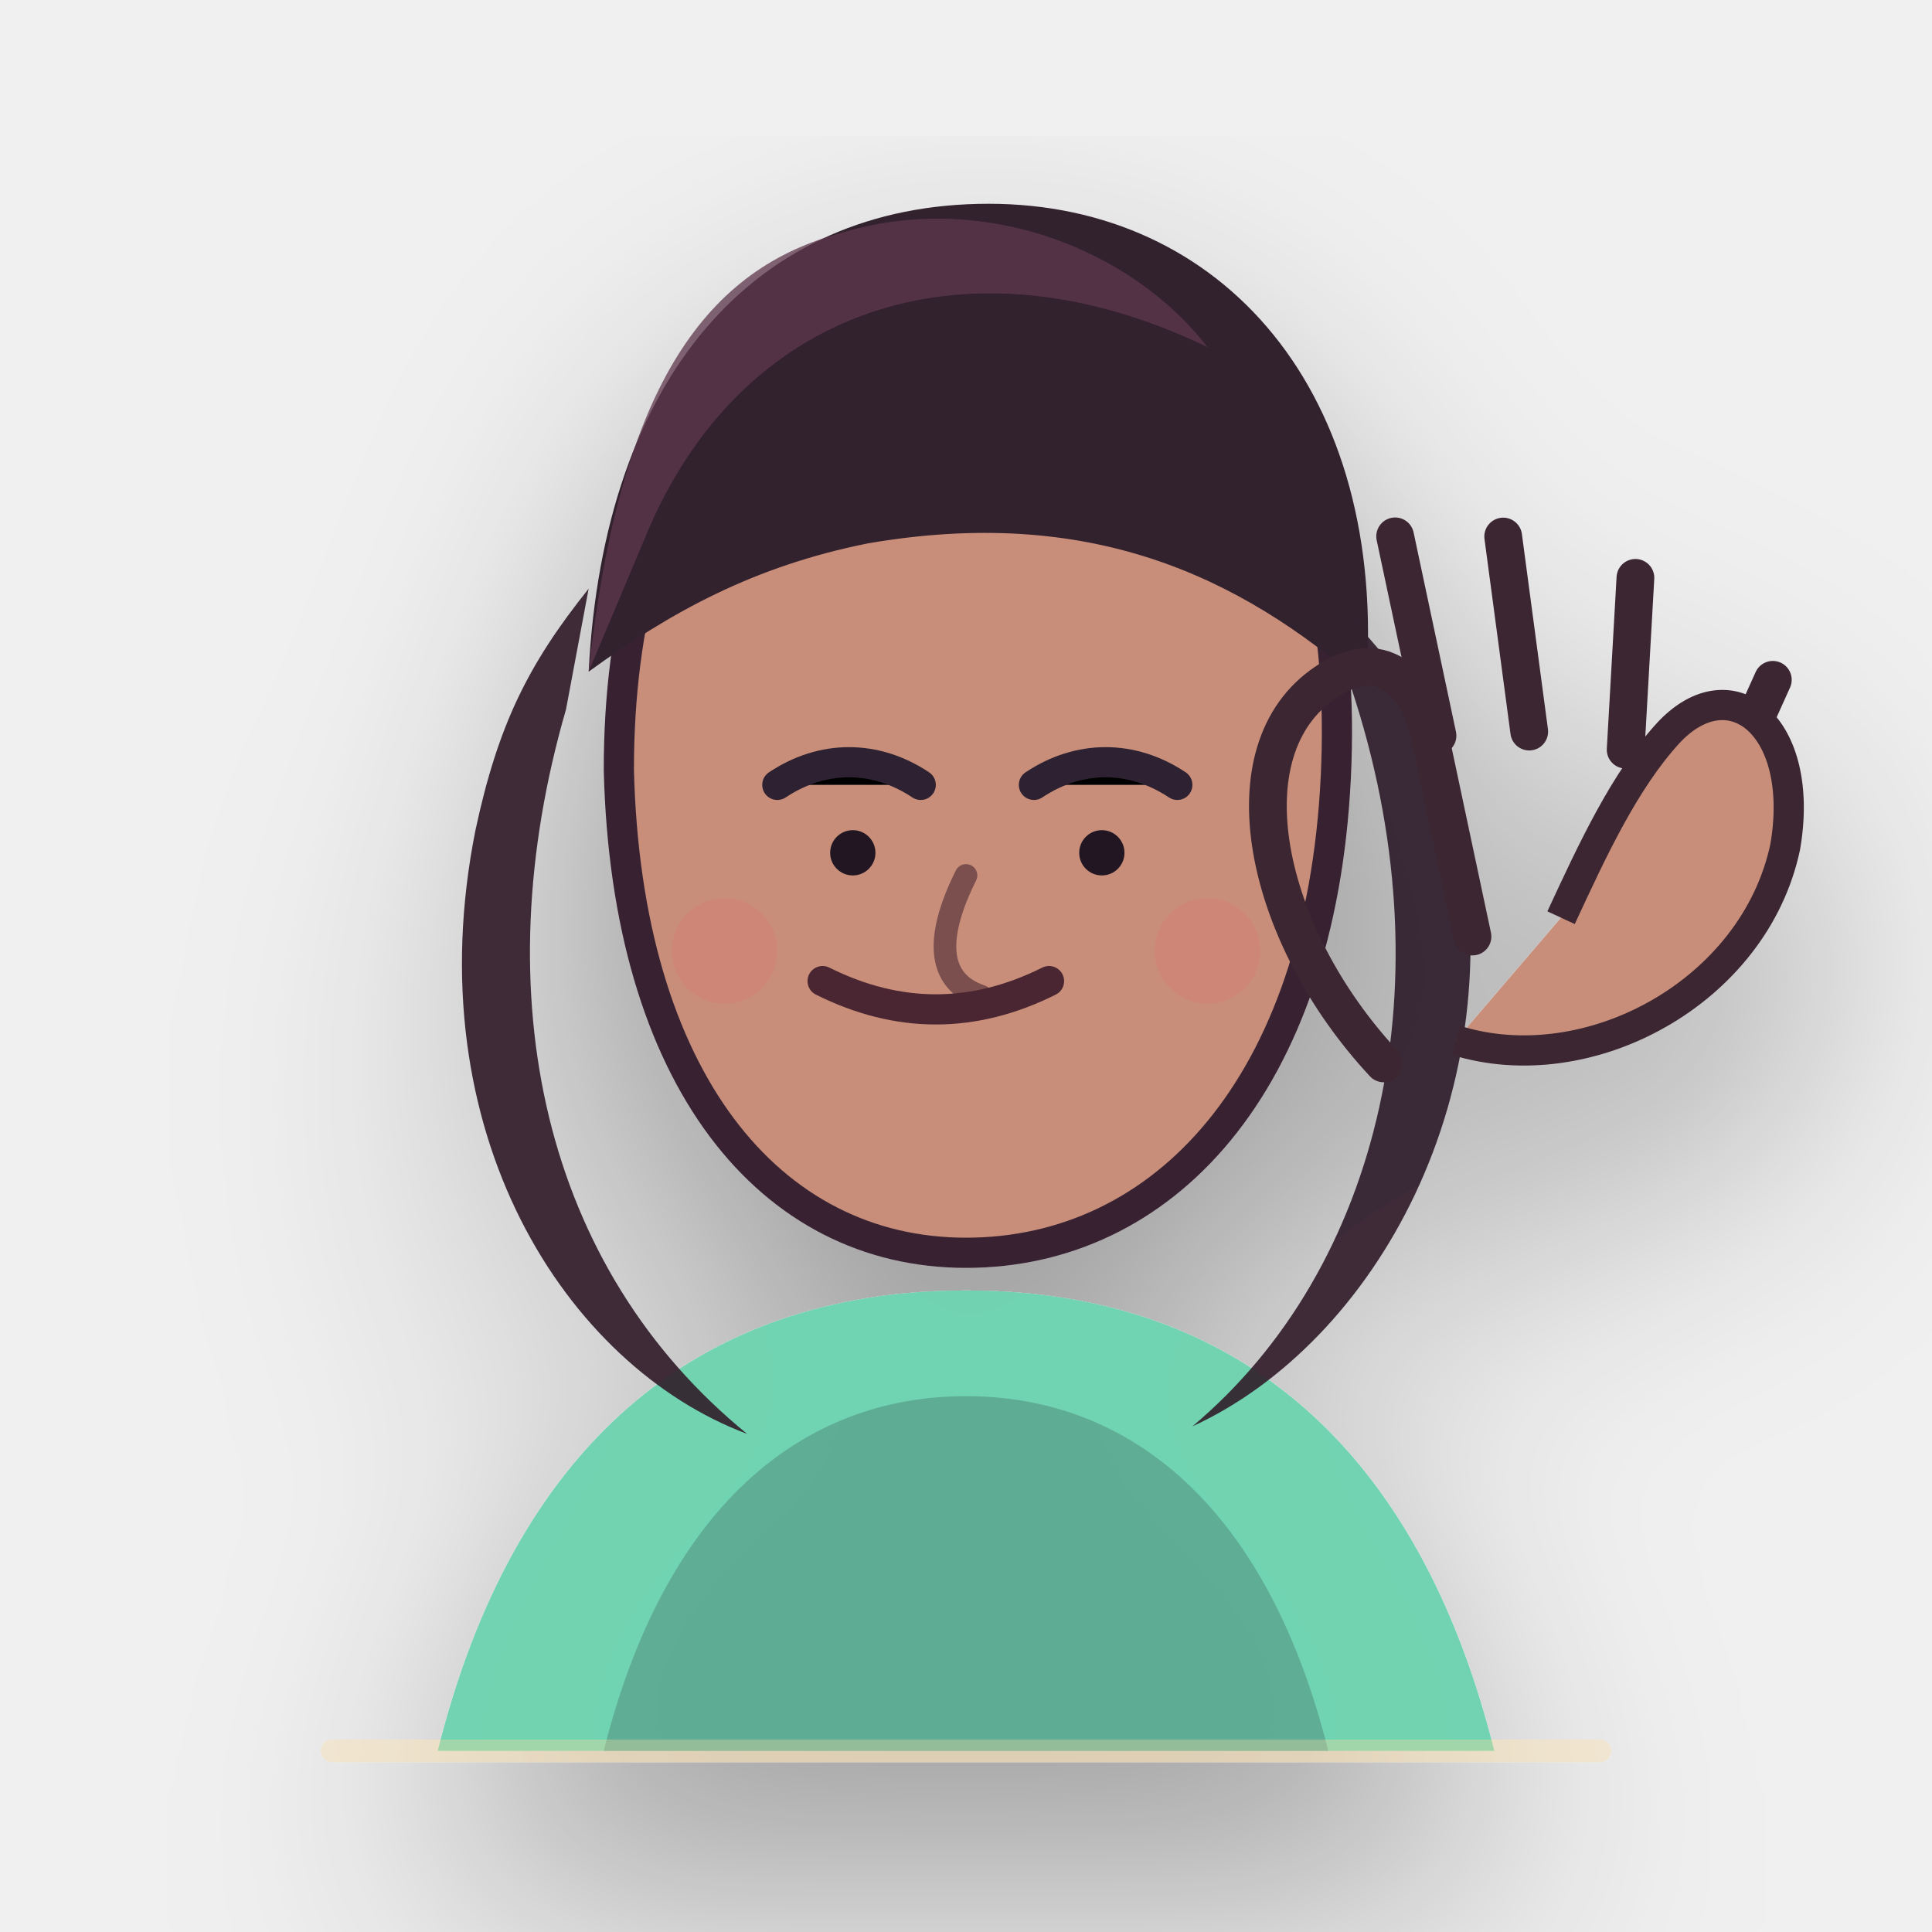
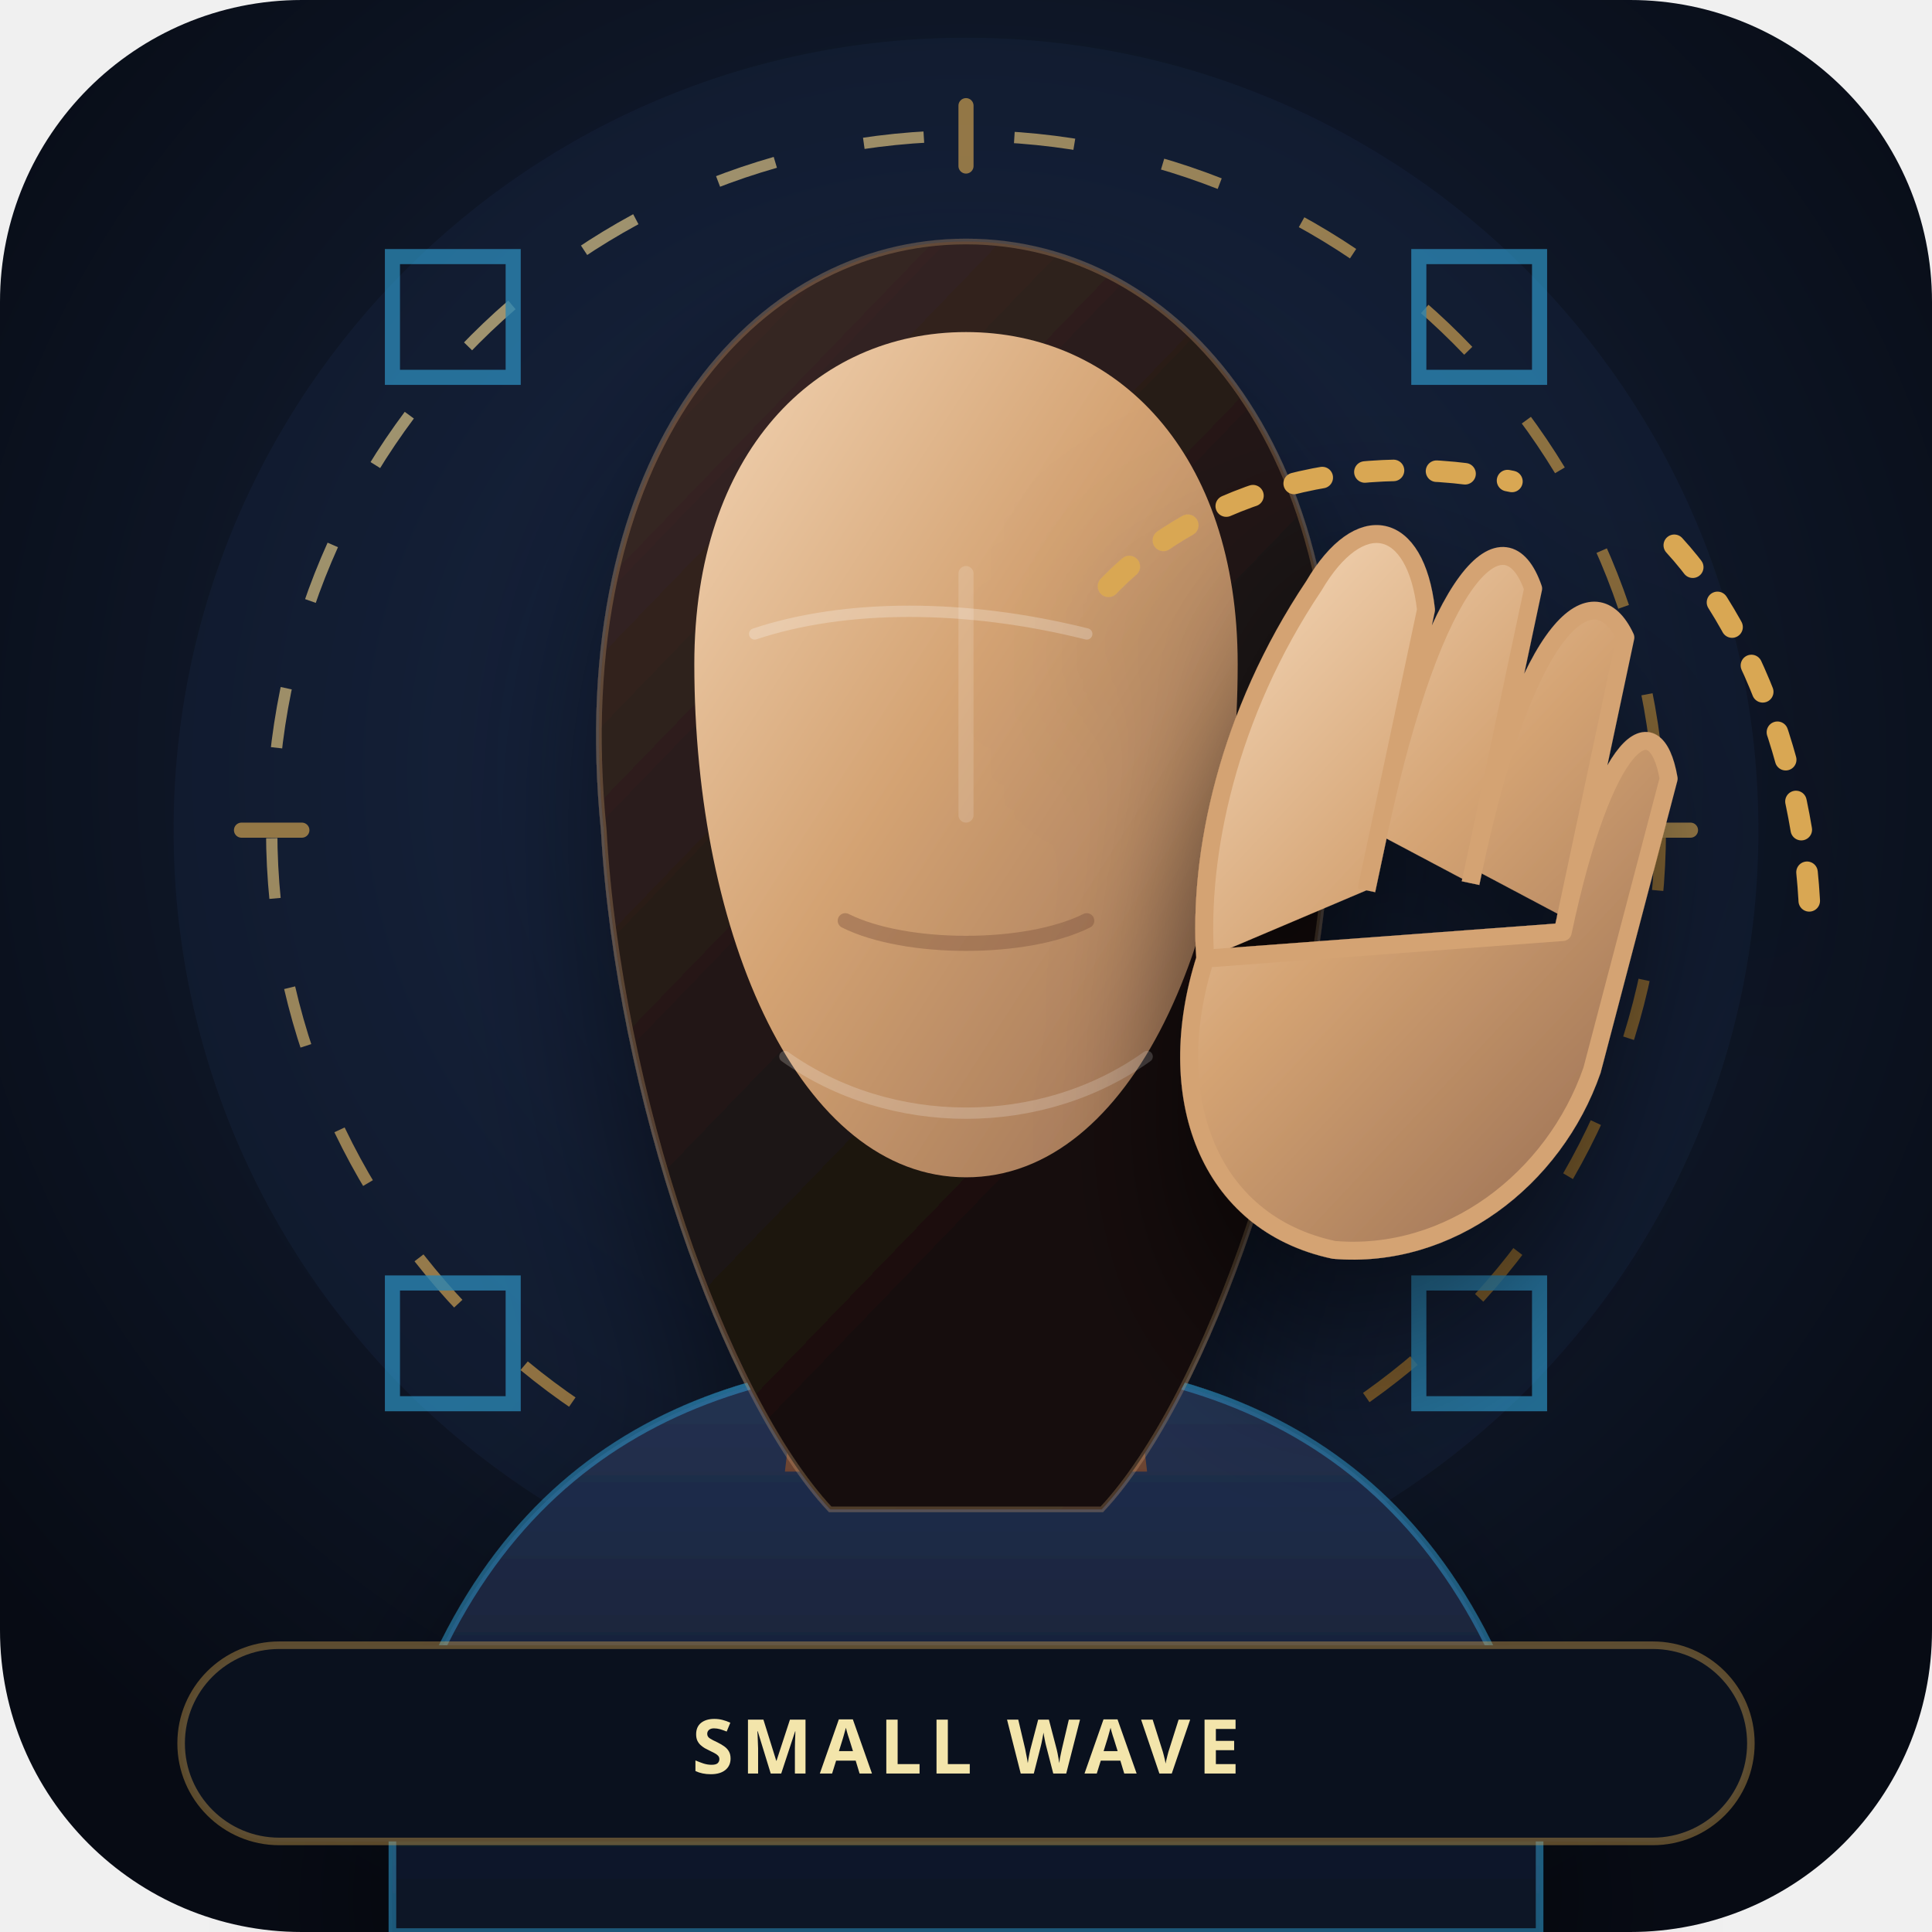
<svg xmlns="http://www.w3.org/2000/svg" width="512" height="512" viewBox="0 0 256 256" role="img" aria-label="female verification pose small-wave">
  <defs>
-     <linearGradient id="g12" x1="36" y1="28" x2="220" y2="232" gradientUnits="userSpaceOnUse">
-       <stop stop-color="#ef5e5e" stop-opacity=".22" />
-       <stop offset=".52" stop-color="#d9a752" stop-opacity=".18" />
-       <stop offset="1" stop-color="#8a6ef2" stop-opacity=".20" />
+     <radialGradient id="bgGrad" cx="50%" cy="40%" r="65%">
+       <stop offset="0%" stop-color="#1A2744" />
+       <stop offset="60%" stop-color="#0E1626" />
+       <stop offset="100%" stop-color="#070B14" />
+     </radialGradient>
+     <linearGradient id="skinLight" x1="0%" y1="0%" x2="100%" y2="100%">
+       <stop offset="0%" stop-color="#F3D5B5" />
+       <stop offset="45%" stop-color="#D4A373" />
+       <stop offset="85%" stop-color="#A87C5B" />
+       <stop offset="100%" stop-color="#7B503B" />
    </linearGradient>
-     <filter id="s" x="-20%" y="-20%" width="140%" height="140%">
-       <feDropShadow dx="0" dy="18" stdDeviation="18" flood-color="#05070d" flood-opacity=".35" />
+     <linearGradient id="skinShadow" x1="0%" y1="0%" x2="0%" y2="100%">
+       <stop offset="0%" stop-color="#C28E63" />
+       <stop offset="100%" stop-color="#6B4331" />
+     </linearGradient>
+     <linearGradient id="hairGrad" x1="20%" y1="0%" x2="80%" y2="100%">
+       <stop offset="0%" stop-color="#3A2925" />
+       <stop offset="50%" stop-color="#1F1513" />
+       <stop offset="100%" stop-color="#110B0A" />
+     </linearGradient>
+     <linearGradient id="clothGrad" x1="0%" y1="0%" x2="0%" y2="100%">
+       <stop offset="0%" stop-color="#243354" />
+       <stop offset="100%" stop-color="#0E1524" />
+     </linearGradient>
+     <linearGradient id="goldGrad" x1="0%" y1="0%" x2="100%" y2="100%">
+       <stop offset="0%" stop-color="#F3E5AB" />
+       <stop offset="50%" stop-color="#D9A752" />
+       <stop offset="100%" stop-color="#996515" />
+     </linearGradient>
+     <filter id="dropShadow" x="-20%" y="-20%" width="140%" height="140%">
+       <feDropShadow dx="0" dy="12" stdDeviation="10" flood-color="#000000" flood-opacity="0.5" />
+     </filter>
+     <filter id="glow" x="-30%" y="-30%" width="160%" height="160%">
+       <feGaussianBlur stdDeviation="6" result="blur" />
+       <feComposite in="SourceGraphic" in2="blur" operator="over" />
    </filter>
  </defs>
-   <g filter="url(#s)">
-     <path d="M58 232 C68 192 92 171 128 171 C164 171 188 192 198 232 Z" fill="#6dd3b0" opacity=".95" />
-     <path d="M80 232 C88 200 106 185 128 185 C150 185 168 200 176 232" fill="#0d1122" opacity=".20" />
-     <g transform="rotate(0 128 114)">
-       <path d="M82 102 C82 62 101 38 130 38 C161 38 179 62 177 103 C175 144 154 166 128 166 C102 166 83 143 82 102Z" fill="#c88e7a" stroke="#382433" stroke-width="4" />
-       <path d="M78 89 C80 50 100 27 131 27 C162 27 184 52 181 91 C164 76 144 67 115 72 C100 75 89 81 78 89Z" fill="#32202d" />
-       <path d="M86 70 C99 40 129 31 160 46 C150 33 130 25 111 31 C93 36 82 52 78 89" fill="#5e3a4d" opacity=".75" />
-       <path d="M75 94 C64 132 72 168 99 190 C75 181 55 150 63 110 C66 96 70 88 78 78" fill="#32202d" opacity=".92" />
-       <path d="M179 91 C192 130 183 168 158 189 C182 178 201 145 193 108 C190 96 186 89 179 82" fill="#32202d" opacity=".92" />
-       <path d="M103 104 C109 100 116 100 122 104" stroke="#2d2130" stroke-width="4" stroke-linecap="round" />
-       <path d="M137 104 C143 100 150 100 156 104" stroke="#2d2130" stroke-width="4" stroke-linecap="round" />
-       <circle cx="113" cy="113" r="3" fill="#201722" />
-       <circle cx="146" cy="113" r="3" fill="#201722" />
-       <path d="M128 116 C124 124 124 130 130 132" stroke="#7b4f50" stroke-width="3" stroke-linecap="round" fill="none" />
-       <path d="M109 130 C119 135 129 135 139 130" stroke="#4a2630" stroke-width="4" stroke-linecap="round" fill="none" />
-       <circle cx="96" cy="126" r="7" fill="#ef5e5e" opacity=".16" />
-       <circle cx="160" cy="126" r="7" fill="#ef5e5e" opacity=".16" />
+   <rect width="256" height="256" rx="40" fill="url(#bgGrad)" />
+   <circle cx="128" cy="110" r="105" fill="#182642" opacity="0.35" />
+   <g opacity="0.65">
+     <circle cx="128" cy="110" r="92" fill="none" stroke="url(#goldGrad)" stroke-width="1.5" stroke-dasharray="8 12" />
+     <path d="M 128 14 L 128 22 M 128 198 L 128 206 M 32 110 L 40 110 M 216 110 L 224 110" stroke="#D9A752" stroke-width="2" stroke-linecap="round" />
+     <rect x="52" y="34" width="16" height="16" fill="none" stroke="#38BDF8" stroke-width="2" stroke-dasharray="16 0" opacity="0.8" />
+     <rect x="188" y="34" width="16" height="16" fill="none" stroke="#38BDF8" stroke-width="2" stroke-dasharray="16 0" opacity="0.8" />
+     <rect x="52" y="170" width="16" height="16" fill="none" stroke="#38BDF8" stroke-width="2" stroke-dasharray="16 0" opacity="0.8" />
+     <rect x="188" y="170" width="16" height="16" fill="none" stroke="#38BDF8" stroke-width="2" stroke-dasharray="16 0" opacity="0.8" />
+   </g>
+   <g filter="url(#dropShadow)">
+     <path d="M 52 236 C 64 192 94 180 128 180 C 162 180 192 192 204 236 L 204 256 L 52 256 Z" fill="url(#clothGrad)" stroke="#38BDF8" stroke-width="1" stroke-opacity="0.4" />
+     <path d="M 110 145 L 146 145 L 152 195 L 104 195 Z" fill="url(#skinShadow)" />
+     <g transform="rotate(0 128 110)">
+       <path d="M 80 110 C 75 60 100 32 128 32 C 156 32 181 60 176 110 C 174 145 160 185 146 200 L 110 200 C 96 185 82 145 80 110 Z" fill="url(#hairGrad)" stroke="#D4A373" stroke-width="0.75" stroke-opacity="0.3" />
+       <path d="M 92 88 C 92 60 108 44 128 44 C 148 44 164 60 164 88 C 164 124 150 156 128 156 C 106 156 92 124 92 88 Z" fill="url(#skinLight)" />
+       <path d="M 100 84 C 112 80 128 80 144 84" fill="none" stroke="#FFF" stroke-width="1.5" opacity="0.25" stroke-linecap="round" />
+       <path d="M 128 76 L 128 108" fill="none" stroke="#FFF" stroke-width="2" opacity="0.15" stroke-linecap="round" />
+       <path d="M 112 122 C 120 126 136 126 144 122" fill="none" stroke="#7B503B" stroke-width="2" opacity="0.4" stroke-linecap="round" />
+       <path d="M 104 140 C 118 150 138 150 152 140" fill="none" stroke="#FFF" stroke-width="1.5" opacity="0.2" stroke-linecap="round" />
    </g>
-     <g transform="translate(0 0)">
-       <g transform="rotate(-12 185 115)">
-         <path d="M178 140 C166 120 166 95 181 89 C188 86 193 90 193 99 L193 126" fill="none" stroke="#3a2530" stroke-width="5" stroke-linecap="round" />
-         <path d="M194 99 L194 72" stroke="#3a2530" stroke-width="5" stroke-linecap="round" />
-         <path d="M206 101 L208 75" stroke="#3a2530" stroke-width="5" stroke-linecap="round" />
-         <path d="M218 106 L224 84" stroke="#3a2530" stroke-width="5" stroke-linecap="round" />
-         <path d="M228 116 L239 101" stroke="#3a2530" stroke-width="5" stroke-linecap="round" />
-         <path d="M188 139 C204 148 228 141 236 123 C242 108 234 98 224 105 C217 110 211 118 205 126" fill="#c88e7a" stroke="#3a2530" stroke-width="4" stroke-linejoin="round" />
-       </g>
-     </g>
-     <path d="M44 232 H212" stroke="#f6d79a" stroke-opacity=".35" stroke-width="3" stroke-linecap="round" />
  </g>
+   <g transform="translate(168, 88) rotate(12) scale(0.95)" filter="url(#dropShadow)">
+     <path d="M 0 42 C -4 28 -4 8 4 -12 C 8 -24 16 -24 20 -12 L 20 28 M 20 20 C 20 -18 28 -28 34 -18 L 34 24 M 34 22 C 34 -14 42 -22 48 -14 L 48 26 M 48 28 C 48 0 54 -6 58 4 L 56 46 C 54 62 42 76 26 78 C 8 78 -2 62 0 42 Z" fill="url(#skinLight)" stroke="#D4A373" stroke-width="2.5" stroke-linejoin="round" />
+     <path d="M -24 -6 C -14 -22 6 -32 28 -32 M 52 -28 C 66 -18 78 2 82 22" fill="none" stroke="#D9A752" stroke-width="3" stroke-linecap="round" stroke-dasharray="4 6" />
+   </g>
+   <rect x="24" y="218" width="208" height="26" rx="13" fill="#0A111E" stroke="#D9A752" stroke-width="1" stroke-opacity="0.4" />
+   <text x="128" y="235" font-family="sans-serif" font-size="10" font-weight="800" fill="#F3E5AB" text-anchor="middle" letter-spacing="1">SMALL WAVE</text>
</svg>
